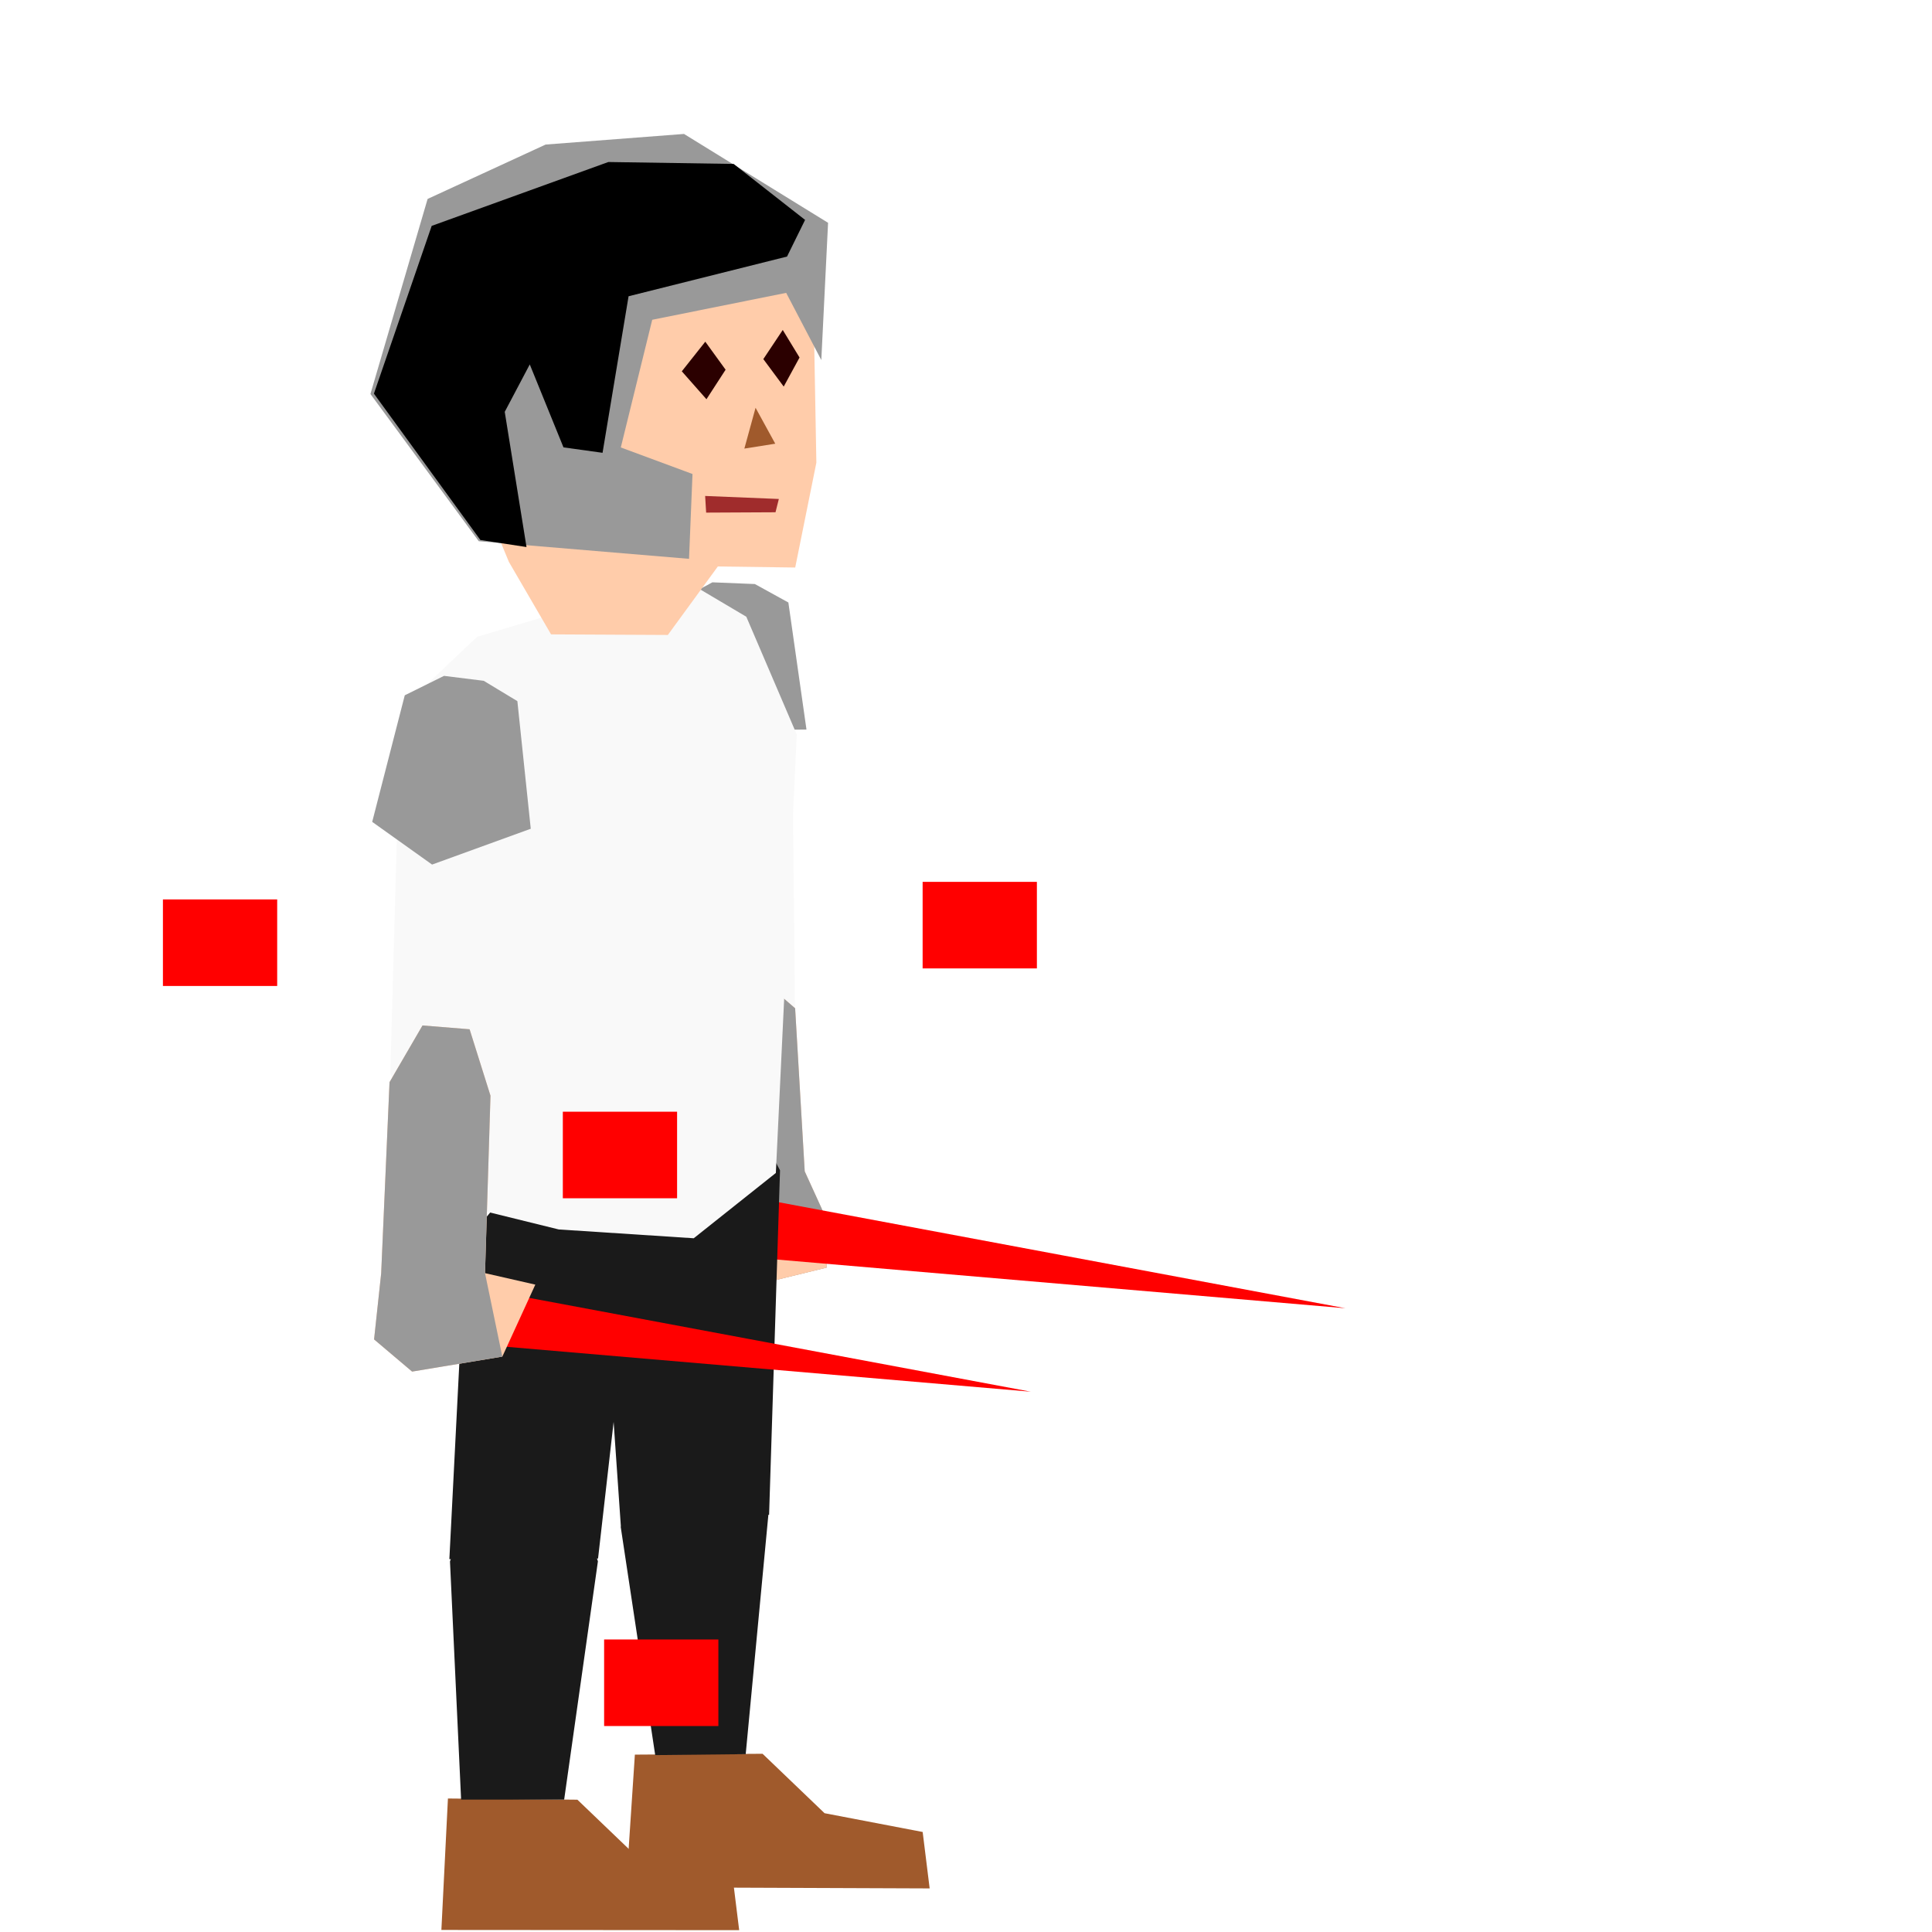
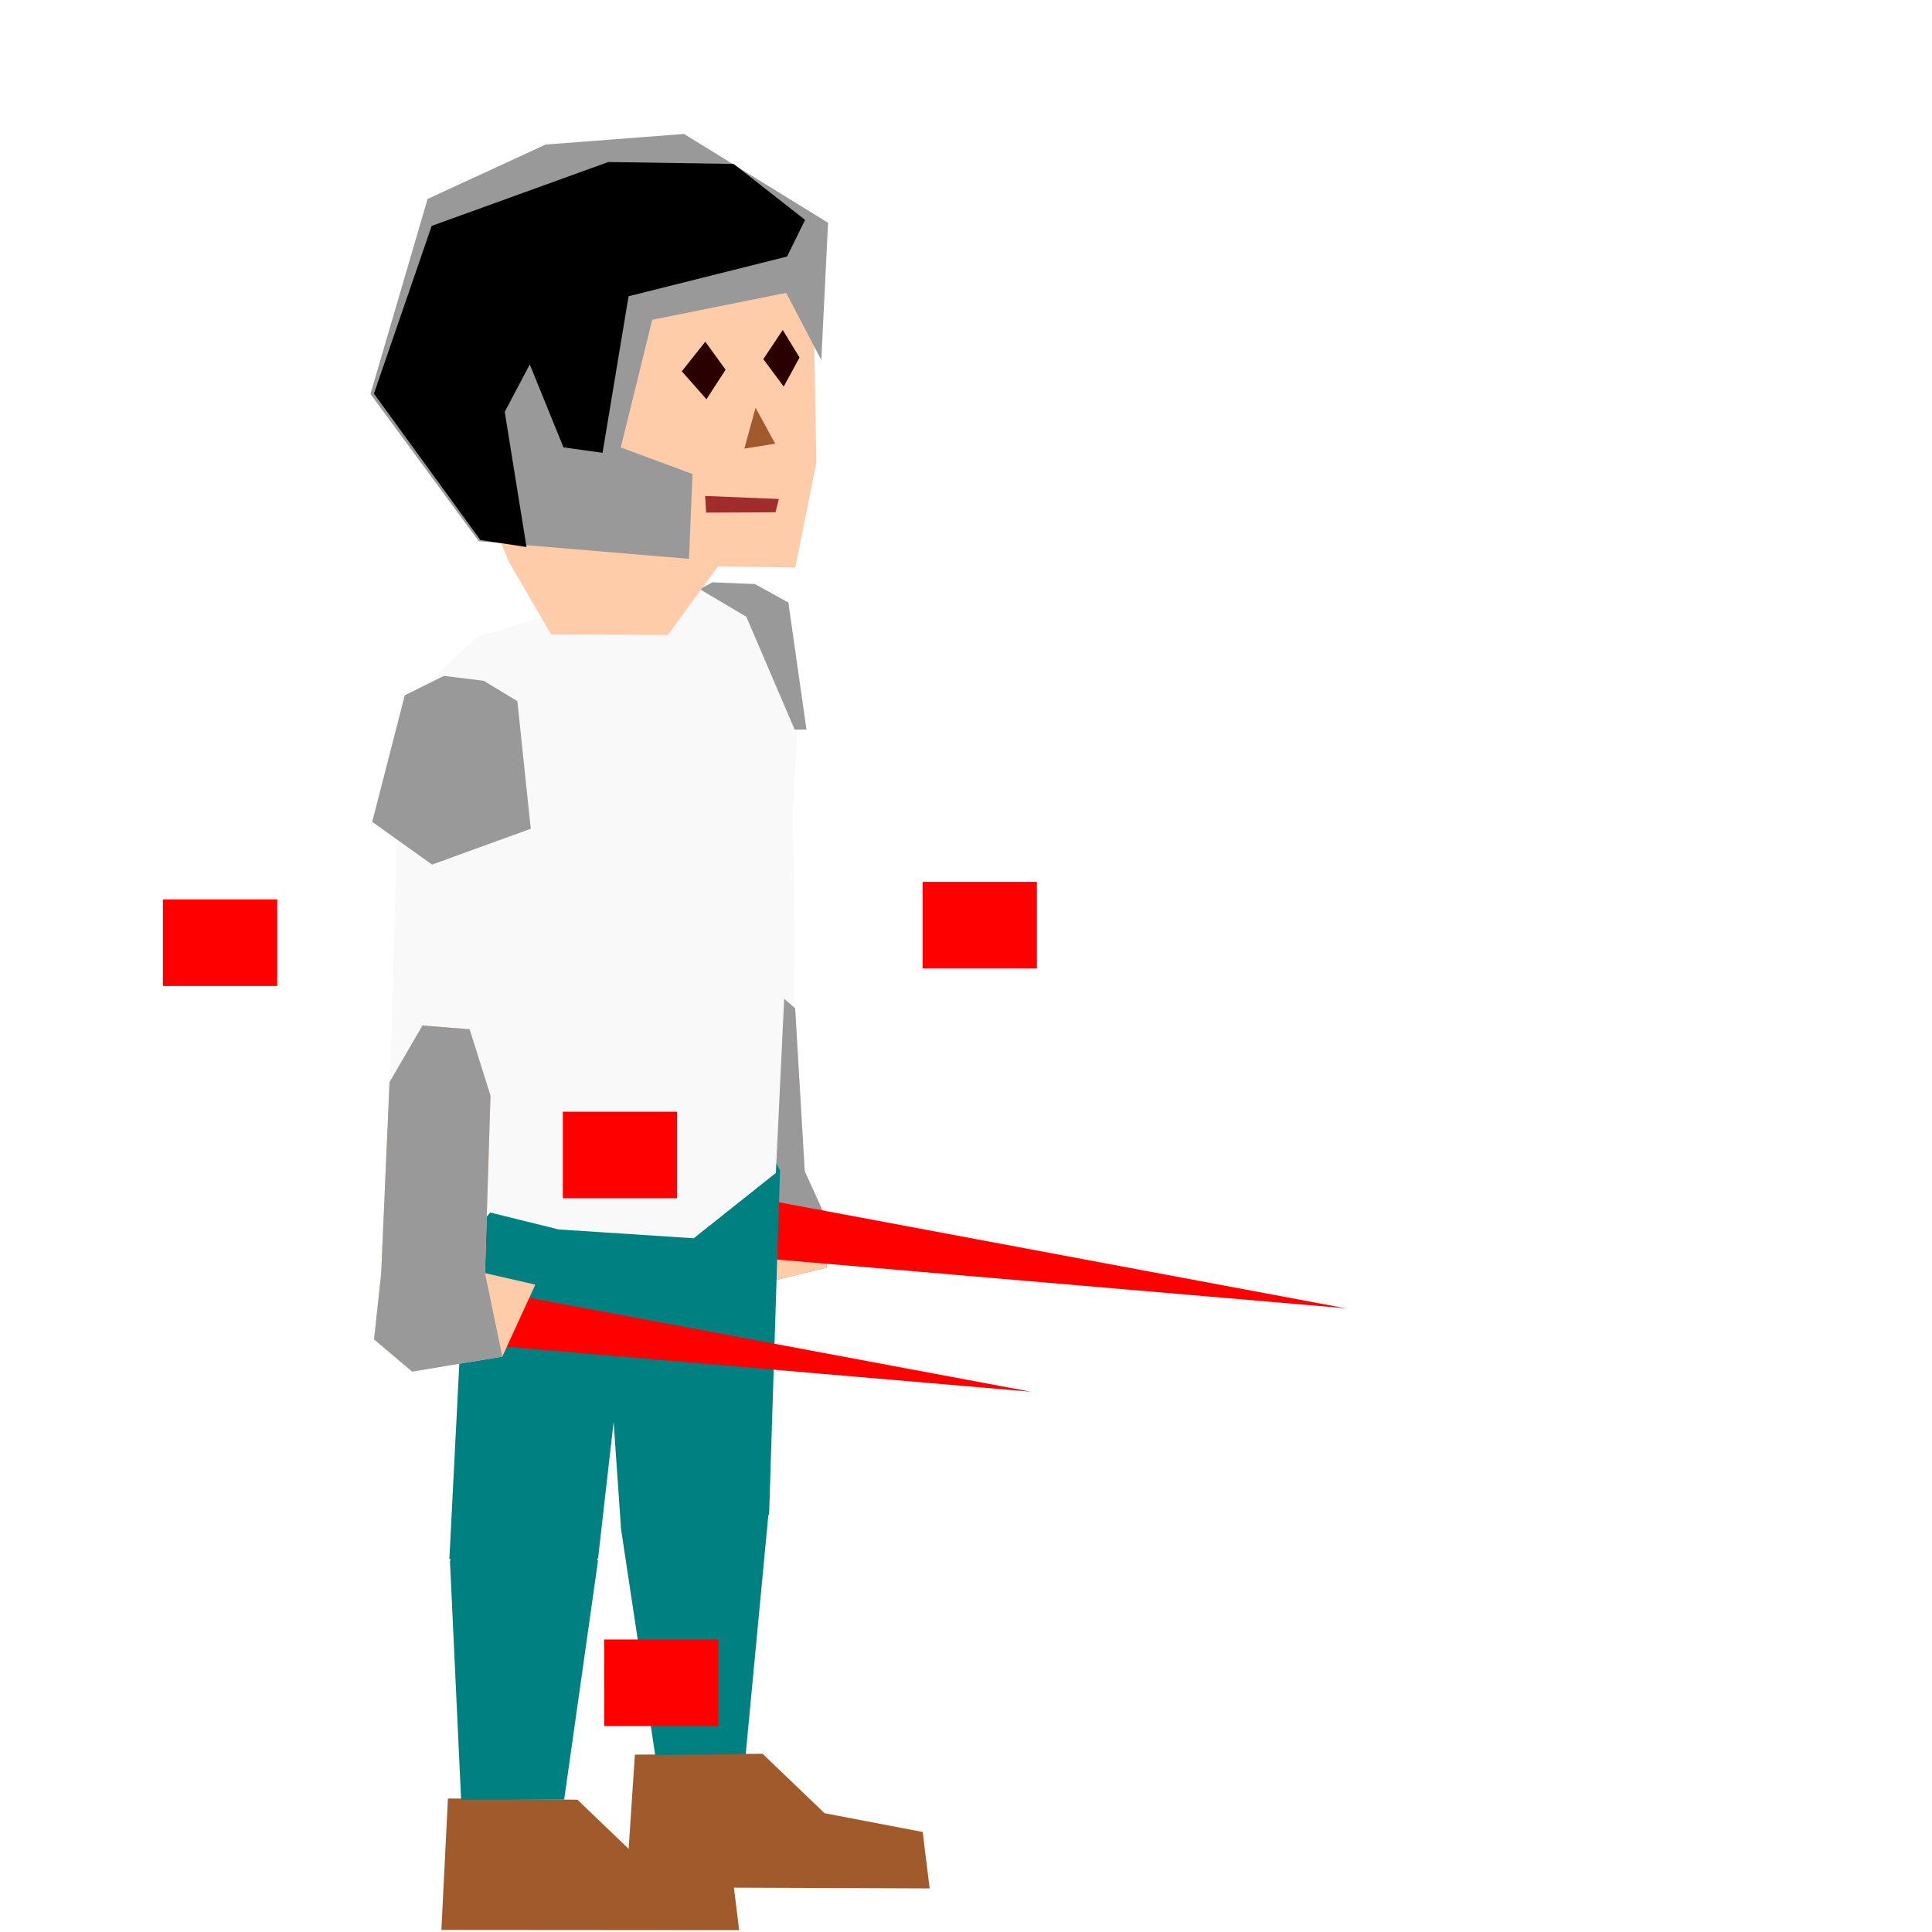
<svg xmlns="http://www.w3.org/2000/svg" id="svg10609" version="1.1" viewBox="0 0 100 100" height="100mm" width="100mm">
  <defs id="defs10606" />
  <g id="layer1">
    <path style="fill:#f9f9f9;fill-opacity:1;stroke:none;stroke-width:1.036;stroke-opacity:1" d="m 35.934,52.809 5.214,-0.608 -0.186,-18.303 -2.802,-2.959 -3.153,2.924" id="leftArm1">
      </path>
    <path style="fill:#ffccaa;fill-opacity:1;stroke:none;stroke-width:1.036;stroke-opacity:1" d="m 36.207,61.793 -0.108,3.43 2.089,1.513 4.598,-1.125 -0.184,-2.9 -0.95,-2.083 -0.496,-8.438 -2.737,-2.37 -2.526,2.068" id="leftArm2">
      </path>
    <path style="fill:#999999;fill-opacity:1;stroke:none;stroke-width:1.036;stroke-opacity:1" d="m 36.207,61.792 -0.108,3.43 2.089,1.513 4.598,-1.125 -0.184,-2.9 -0.95,-2.083 -0.496,-8.438 -2.737,-2.37 -2.526,2.068" id="leftGauntlet">
      </path>
    <path style="fill:#ffccaa;fill-opacity:1;stroke:none;stroke-width:1.036;stroke-opacity:1" d="m 36.211,61.793 -0.108,3.43 2.089,1.513 4.598,-1.125 -0.184,-2.9" id="leftHand">
      </path>
    <path style="fill:#999999;fill-opacity:1;stroke:none;stroke-width:1.036;stroke-opacity:1" d="m 34.88,31.22 -1.442,6.61 8.305,-0.07 -0.937,-6.575 -1.734,-0.955 -2.199,-0.089" id="leftShoulder">
      </path>
    <path style="fill:#ff0000;fill-opacity:1;stroke:none;stroke-width:1.036;stroke-opacity:1" d="m 38.256,61.844 -0.587,3.132 31.971,2.739" id="weaponLeft">
      </path>
    <path style="fill:#a05a2c;stroke-width:0.265" d="m 32.861,90.819 -0.454,6.864 15.712,0.061 -0.362,-2.921 -5.078,-0.972 -3.209,-3.076" id="rightFoot">
      </path>
-     <path style="fill:#1a1a1a;stroke-width:0.265" d="m 33.219,57.698 -2.307,3.651 1.228,17.715 7.668,-0.654 0.566,-17.835 -1.73,-3.262" id="rightLeg1">
+     <path style="fill:#008080;stroke-width:0.265" d="m 33.219,57.698 -2.307,3.651 1.228,17.715 7.668,-0.654 0.566,-17.835 -1.73,-3.262" id="rightLeg1">
      </path>
-     <path style="fill:#1a1a1a;stroke-width:0.265" d="m 33.295,74.799 -1.161,4.271 1.779,11.774 4.685,-0.05 1.169,-12.348 -1.356,-4.19 -5.115,0.543" id="rightLeg2">
+     <path style="fill:#008080;stroke-width:0.265" d="m 33.295,74.799 -1.161,4.271 1.779,11.774 4.685,-0.05 1.169,-12.348 -1.356,-4.19 -5.115,0.543" id="rightLeg2">
      </path>
    <path style="fill:#a05a2c;stroke-width:0.265" d="m 23.185,93.09 -0.339,6.804 15.414,0.011 -0.362,-2.922 -4.865,-0.814 -3.147,-3.017" id="leftFoot">
      </path>
-     <path style="fill:#1a1a1a;stroke-width:0.265" d="m 27.413,60.286 -3.32,4.022 -0.834,16.394 7.696,-0.032 1.36,-11.932 2.812,-7.934" id="leftLeg1">
+     <path style="fill:#008080;stroke-width:0.265" d="m 27.413,60.286 -3.32,4.022 -0.834,16.394 7.696,-0.032 1.36,-11.932 2.812,-7.934" id="leftLeg1">
      </path>
-     <path style="fill:#1a1a1a;fill-opacity:1;stroke-width:0.265" d="m 24.543,77.136 -1.252,3.683 0.576,12.327 5.334,0.002 1.747,-12.334 -1.264,-3.806 -5.142,0.128" id="leftLeg2">
+     <path style="fill:#008080;fill-opacity:1;stroke-width:0.265" d="m 24.543,77.136 -1.252,3.683 0.576,12.327 5.334,0.002 1.747,-12.334 -1.264,-3.806 -5.142,0.128" id="leftLeg2">
      </path>
    <path style="fill:#f9f9f9;fill-opacity:1;stroke:none;stroke-width:1.036;stroke-opacity:1" d="m 28.92,63.636 6.988,0.456 4.25,-3.38 1.083,-22.692 -2.612,-6.098 -3.49,-2.067 -10.443,3.104 -2.623,2.487 0.23,8.833 1.759,8.588 -0.143,9.536" id="body">
      </path>
    <path style="fill:#ffccaa;fill-opacity:1;stroke:none;stroke-width:1.036;stroke-opacity:1" d="m 40.074,12.148 -7.698,-1.78 -8.505,0.986 0.078,11.949 2.39,5.779 2.184,3.753 6.044,0.031 2.588,-3.545 4.005,0.054 1.095,-5.427 -0.122,-6.72" id="face">
      </path>
    <path style="fill:#2b0000;stroke-width:0.234" d="m 40.515,17.079 -1.005,1.508 1.055,1.422 0.819,-1.504" id="leftEye">
      </path>
    <path style="fill:#999999;stroke-width:0.299" d="m 35.404,6.933 -7.162,0.549 -6.109,2.815 -2.959,10.097 5.606,7.619 10.884,0.912 0.18,-4.391 -3.711,-1.374 1.626,-6.608 6.933,-1.394 1.819,3.478 0.35,-7.104" id="helmet">
      </path>
    <path style="fill:#2b0000;stroke-width:0.269" d="m 36.506,17.686 -1.216,1.533 1.276,1.445 0.991,-1.528" id="rightEye">
      </path>
    <path style="fill:#a02c2c;stroke-width:0.265" d="m 40.313,25.827 -3.815,-0.156 0.052,0.862 3.59,-0.018 z" id="mouth">
      </path>
    <path style="fill:#a05a2c;fill-opacity:1;stroke-width:0.152" d="m 39.108,21.106 -0.58,2.113 1.599,-0.253 z" id="nose">
      </path>
    <path style="fill:#000000;stroke-width:0.299" d="m 31.488,8.386 -9.144,3.306 -2.99,8.683 5.511,7.575 2.387,0.365 -1.127,-6.998 1.296,-2.454 1.745,4.293 2.022,0.281 1.347,-8.103 8.202,-2.055 0.934,-1.897 -3.698,-2.897" id="hair">
      </path>
    <path style="fill:#f9f9f9;fill-opacity:1;stroke:none;stroke-width:1.036;stroke-opacity:1" d="m 20.204,55.559 1.007,2.679 3.549,0.588 0.652,-3.438 1.34,-16.902 -3.234,-2.704 -2.836,2.454" id="rightArm1">
      </path>
    <path style="fill:#ff0000;fill-opacity:1;stroke:none;stroke-width:1.036;stroke-opacity:1" d="m 21.971,66.164 -0.587,3.132 31.971,2.739" id="weaponRight">
      </path>
    <path style="fill:#ffccaa;fill-opacity:1;stroke:none;stroke-width:1.036;stroke-opacity:1" d="m 19.729,65.915 -0.367,3.412 1.969,1.666 4.67,-0.775 1.707,-3.726 -2.603,-0.594 0.283,-9.186 -1.081,-3.437 -2.437,-0.197 -1.707,2.936" id="rightArm2">
      </path>
    <path style="fill:#999999;fill-opacity:1;stroke:none;stroke-width:1.036;stroke-opacity:1" d="m 19.729,65.915 -0.367,3.412 1.968,1.666 4.67,-0.775 -0.896,-4.32 0.283,-9.186 -1.081,-3.437 -2.437,-0.197 -1.707,2.936" id="rightGauntlet">
      </path>
    <path style="fill:#999999;fill-opacity:1;stroke:none;stroke-width:1.036;stroke-opacity:1" d="m 20.951,35.988 -1.686,6.552 3.099,2.21 5.108,-1.854 -0.693,-6.605 -1.742,-1.053 -2.055,-0.255" id="rightShoulder">
      </path>
    <rect style="fill:#ff0000;stroke-width:0.167" id="leftSupport" width="5.914" height="4.48" x="34.795" y="100">
      </rect>
    <rect style="fill:#ff0000;stroke-width:0.167" id="bootsCenter" width="5.914" height="4.48" x="31.269" y="84.859">
      </rect>
    <rect style="fill:#ff0000;stroke-width:0.167" id="gauntletsCenter" width="5.914" height="4.48" x="29.132" y="57.542">
      </rect>
    <rect style="fill:#ff0000;stroke-width:0.167" id="rightSupport" width="5.914" height="4.48" x="44.625" y="100">
      </rect>
    <rect style="fill:#ff0000;stroke-width:0.167" id="boundingLeft" width="5.914" height="4.48" x="8.433" y="46.554">
      </rect>
    <rect style="fill:#ff0000;stroke-width:0.167" id="boundingRight" width="5.914" height="4.48" x="47.755" y="45.645">
      </rect>
  </g>
</svg>
